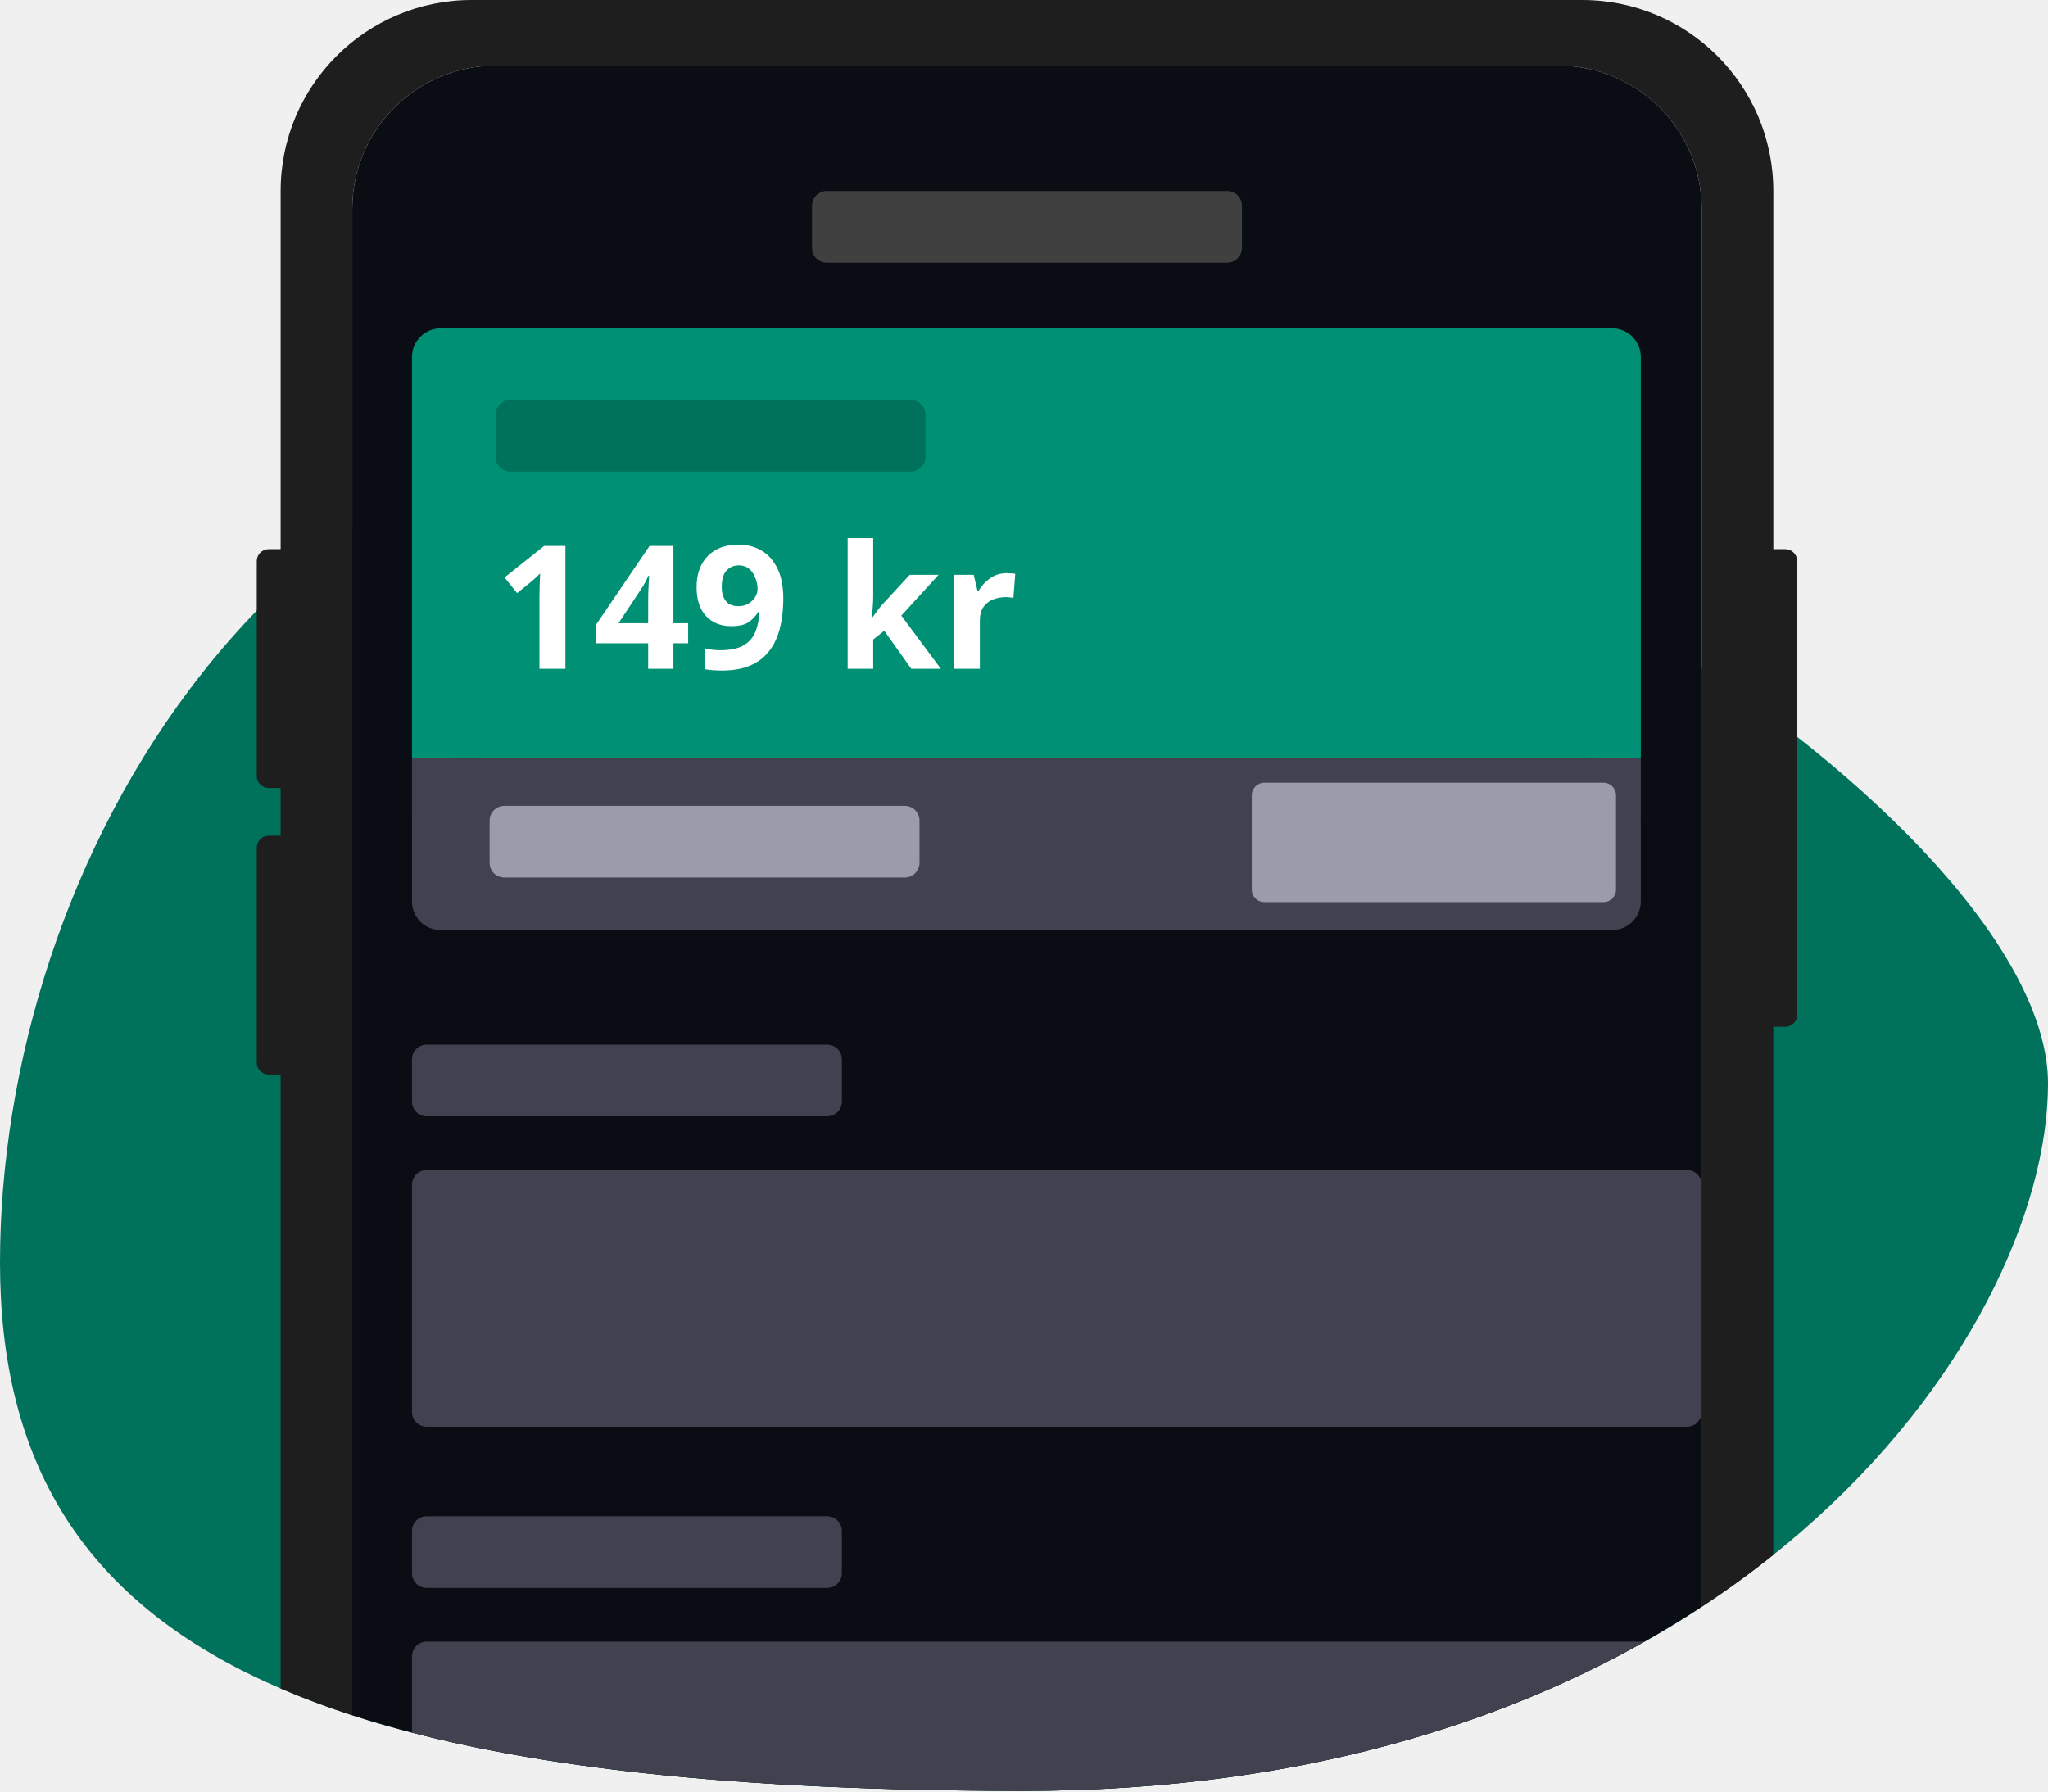
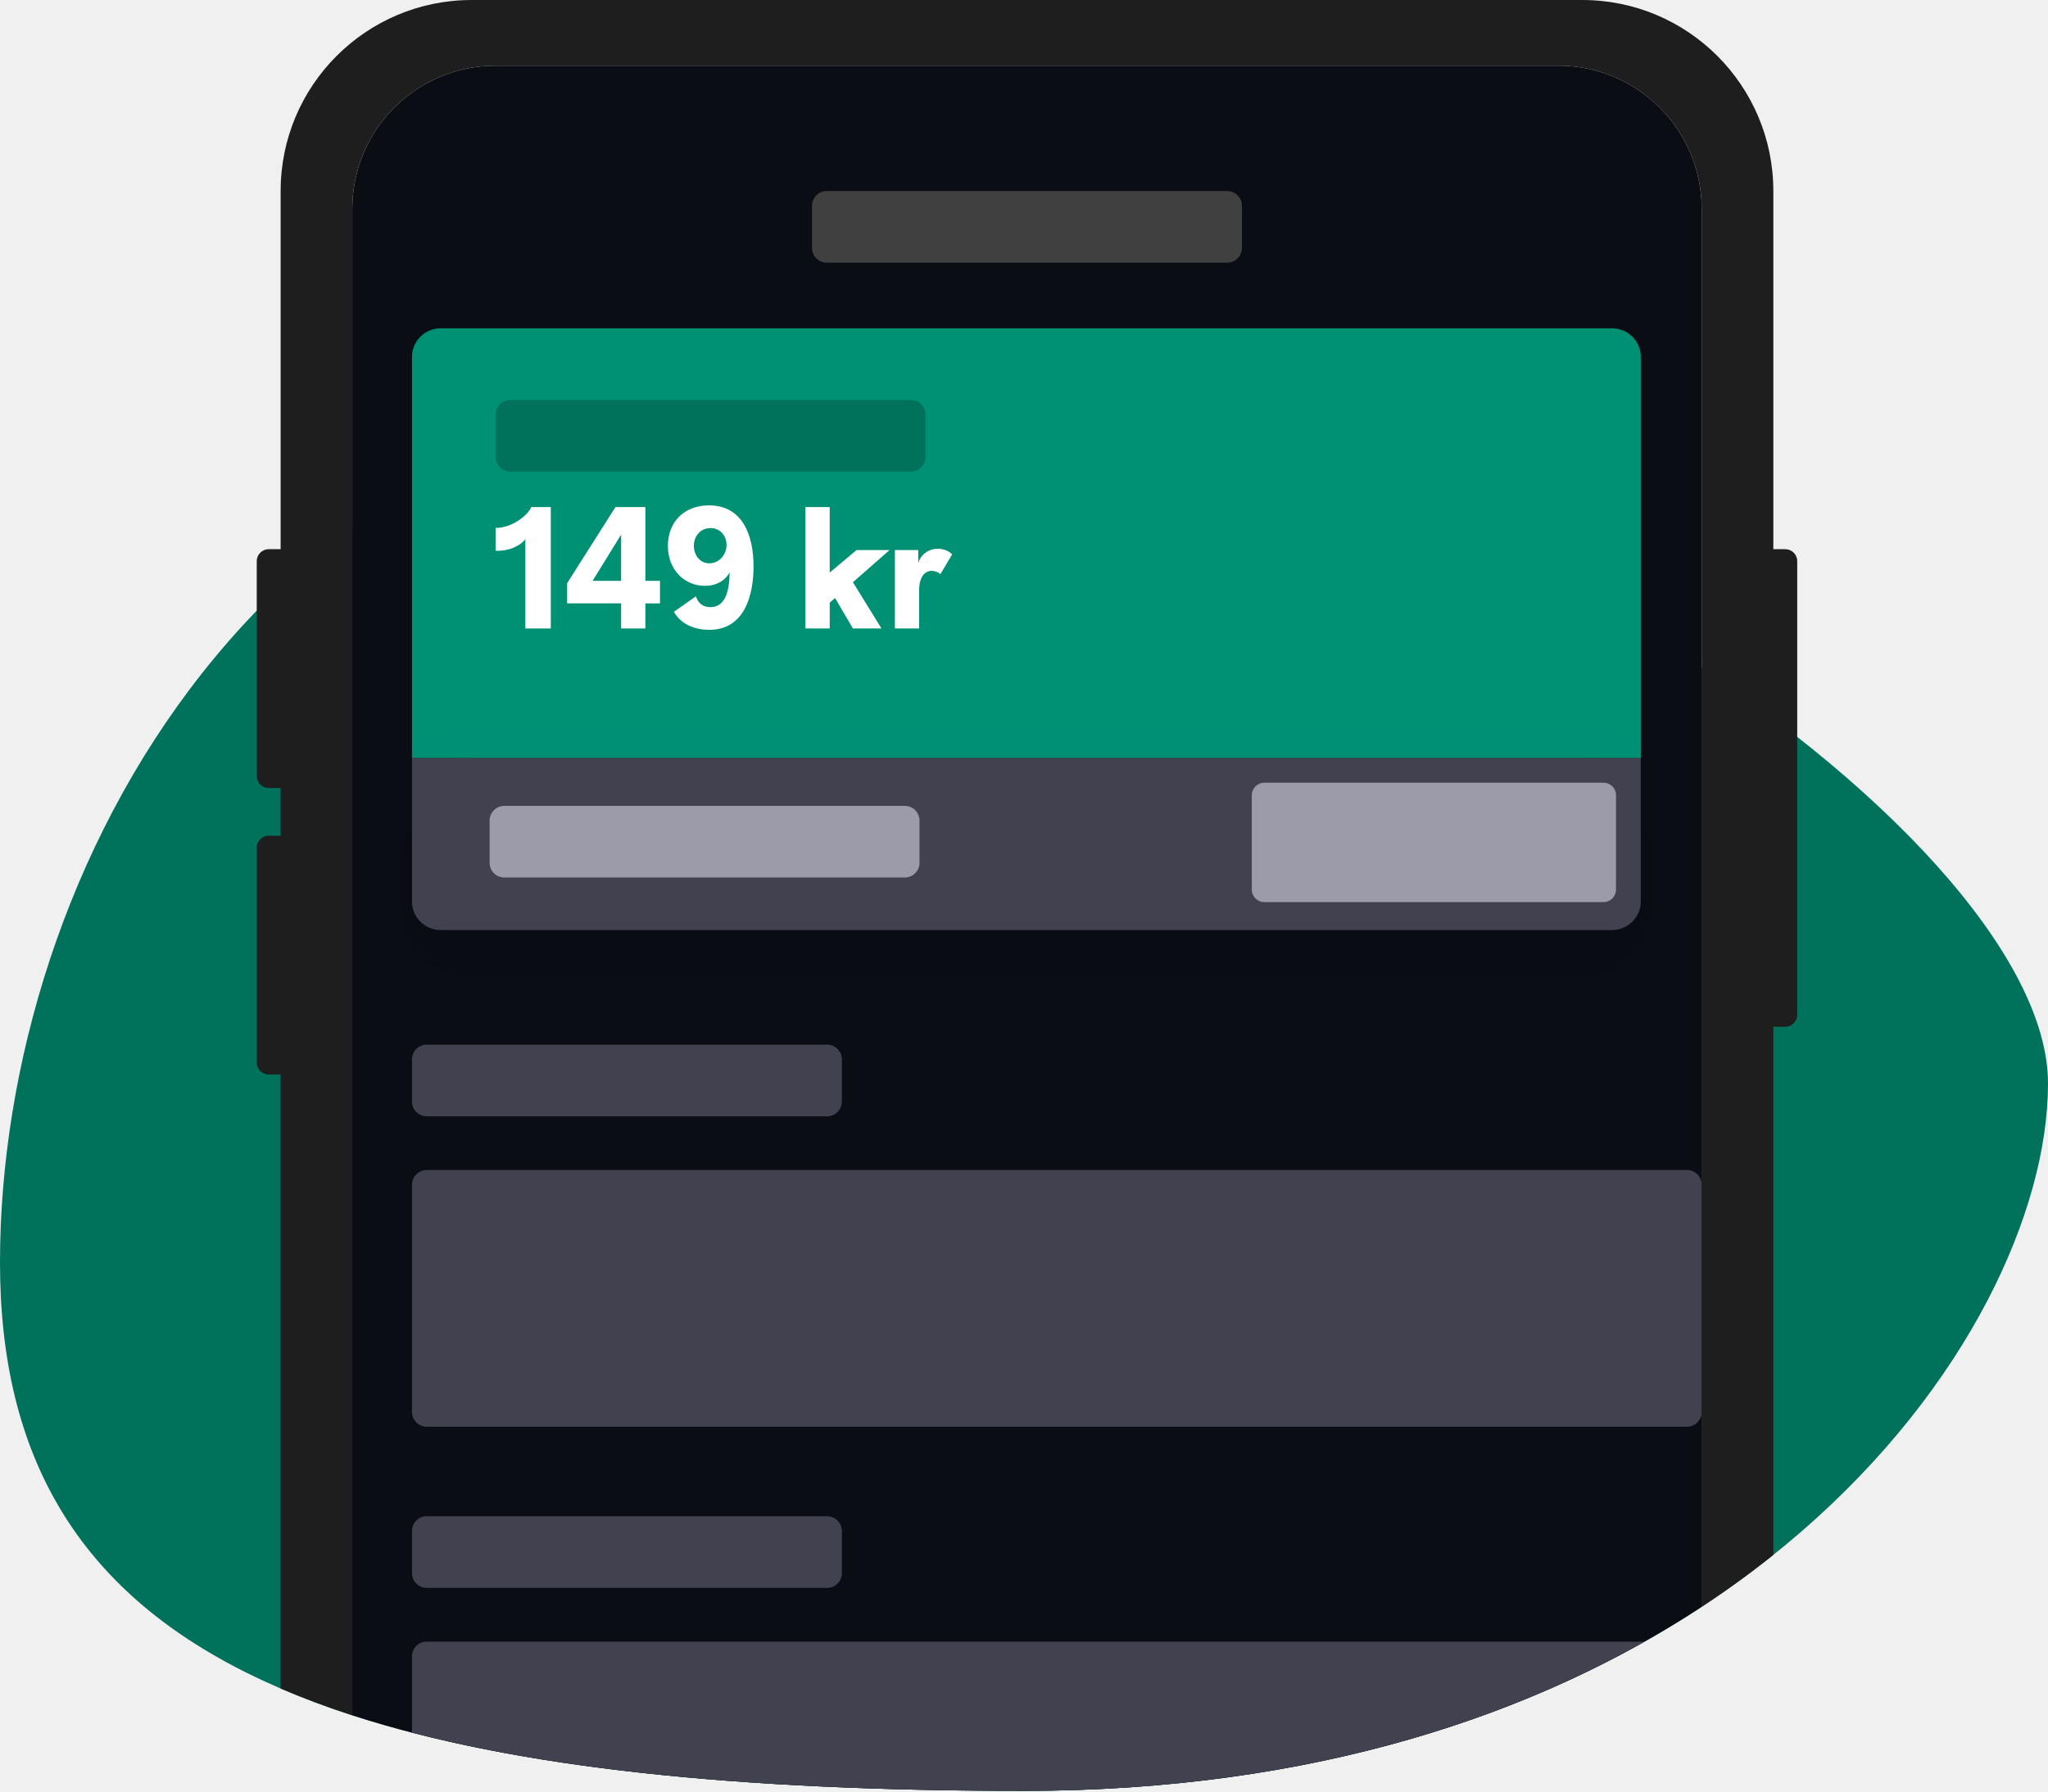
<svg xmlns="http://www.w3.org/2000/svg" xmlns:xlink="http://www.w3.org/1999/xlink" width="328" height="287" viewBox="0 0 328 287">
  <defs>
    <path id="a" d="M272.536 257.404C246.286 274.644 210.36 286.88 164 286.88c-45.798 0-81.416-3.622-107.58-12.1V33.47c0-12.676 10.275-22.951 22.95-22.951h170.216c12.675 0 22.95 10.275 22.95 22.95v223.935z" />
    <path id="d" d="M4.59 68.851h187.62a4.59 4.59 0 0 1 4.59 4.59v22.95H0v-22.95a4.59 4.59 0 0 1 4.59-4.59z" />
    <filter id="c" width="118.3%" height="230.7%" x="-9.1%" y="-87.1%" filterUnits="objectBoundingBox">
      <feOffset dy="-6" in="SourceAlpha" result="shadowOffsetOuter1" />
      <feGaussianBlur in="shadowOffsetOuter1" result="shadowBlurOuter1" stdDeviation="5" />
      <feColorMatrix in="shadowBlurOuter1" values="0 0 0 0 0 0 0 0 0 0 0 0 0 0 0 0 0 0 0.1 0" />
    </filter>
  </defs>
  <g fill="none" fill-rule="evenodd">
    <path fill="#00715B" d="M164 286.88c112.978 0 164-72.676 164-113.317 0-40.642-104.663-113.318-195.238-113.318S0 139.667 0 202.25c0 62.583 51.022 84.63 164 84.63z" />
    <path fill="#1E1E1E" d="M162.417 286.879l-.477-.001c.685.002 1.371.002 2.06.002l-1.583-.001zm3.184-.003h-.144c.208 0 .417-.002.625-.004l-.624.004h.143zm-8.13-.02a812.945 812.945 0 0 0 .247.001zm9.724.005l-.153.002.428-.006-.428.006.153-.002zm1.584-.024l-.19.003.372-.007-.372.007.19-.003zm1.577-.034l-.154.004.282-.007-.283.007.155-.004zm1.568-.043l-.44.013.644-.02-.644.02.44-.013zm-21.936 0l.061.002-.06-.001zm-1.814-.034l.55.011-.551-.01zm-4.969-.117a672.819 672.819 0 0 0 .854.022zm-.86-.025l.347.01-.347-.01zm34.233-.011l-.205.01c.276-.013.552-.027.827-.042l-.826.042.204-.01zm1.535-.08l-.341.018.887-.05-.887.05.341-.019zm-38.59.004l.129.005-.13-.005zm-2.913-.103a619.355 619.355 0 0 0 .143.006zm43.03.008l-.467.029c.257-.016.514-.031.77-.048l-.769.048.466-.029zm-44.693-.073a600.617 600.617 0 0 0 .37.015zm46.211-.026l-.478.032c.27-.017.54-.036.81-.055l-.809.055c.16-.01.319-.02.477-.032zm-47.466-.026l.264.011-.264-.01zm48.977-.082l-.932.068a237.246 237.246 0 0 0 .932-.068zm-50.483.016l.28.013-.28-.013zm-1.238-.057l.345.016-.344-.016zm-1.762-.086l.592.03-.592-.03zm-1.083-.056l.936.048-.937-.048zm57.561-.06l-.152.013.615-.054-.615.054.152-.013zm1.485-.135l-.171.016.49-.046-.49.046.171-.016zm-64.86-.143l.531.033a498.15 498.15 0 0 1-.53-.033zm66.338 0l-.261.026.655-.066-.656.066c.087-.01.175-.018.262-.027zm-67.685-.088l.932.061-.932-.061zm69.153-.065l-.521.055c.312-.032.624-.066.935-.1l-.935.1.521-.055zm-72.775-.19a468.636 468.636 0 0 0 .041.003zm74.236.03l-.813.09c.339-.037.677-.075 1.015-.114l-1.015.114.813-.09zm1.534-.18l-.081.01a225.997 225.997 0 0 1 .081-.01zm-78.8-.085l.532.043-.532-.043zm-1.197-.099l.6.05-.6-.05zm81.36.015l-.08.01.615-.078-.615.078.08-.01zm-82.393-.102l.15.012-.15-.012zm83.829-.084l-.159.02.39-.051-.39.052.159-.021zm-86.426-.148a415.31 415.31 0 0 0 .064.005zm87.854-.047l-.094.013.316-.044-.316.044.094-.013zm-89.249-.085l.206.02-.205-.02zm90.668-.118l-.336.049.625-.092-.624.091.335-.048zm-93.4-.154l.682.07-.683-.07zm94.812-.058l-.46.07.658-.1-.658.1.46-.07zm-95.849-.05l.383.04a377.44 377.44 0 0 1-.382-.04zm97.252-.17l-.337.054.42-.067-.42.067.337-.054zm1.395-.227l-.245.04a214.342 214.342 0 0 0 .245-.04zm-106.437-.513l1.01.128-.418-.053-.592-.075zm109.203.033l-.064.011.245-.044-.245.044.064-.011zm1.37-.252l-.335.063.62-.116-.62.116.336-.063zm-112.486-.032l.114.015-.115-.016h.001zm113.85-.228l-.25.049.46-.09-.46.09.25-.049zm-116.65-.162a306.51 306.51 0 0 0 .554.08zm118.004-.105l-.508.101.651-.13-.651.13.508-.1zm-118.785-.008l.167.025-.167-.025zm-1.633-.243l.777.117a303.33 303.33 0 0 1-.138-.02l-.64-.097zm123.102-.307l-.086.019.534-.115-.533.115.085-.019zm1.33-.29l-.114.025.456-.101-.455.101.113-.025zM84.073 281.4l.364.063-.364-.063zm131.063-.036l-.279.064.555-.127-.554.126c.093-.02.186-.042.278-.063zm-133.359-.368l.53.095-.53-.095zm134.673.063l-.126.03.274-.065-.273.064.125-.03zm-135.553-.224l.12.022-.12-.022zm137.18-.167l-.321.078a199.505 199.505 0 0 1 .32-.078zm-138.325-.048l.499.094c-.167-.03-.333-.062-.5-.094zm-1.2-.23a240.973 240.973 0 0 0 .292.056zm-3.097-.625l.28.058-.28-.058zm146.17 0l-.126.033.437-.116-.437.116.126-.034zm1.273-.342l-.041.011.137-.037-.138.037.042-.011zm-149.574-.115l.406.089-.407-.089zm150.84-.234l-.26.072.555-.154-.555.154.26-.072zm1.257-.355l-.175.05.28-.08-.28.08.175-.05zm-155.396-.162l.562.132-.13-.03zm156.645-.2l-.333.097.507-.15-.507.15.333-.098zm-157.483 0l.385.092-.385-.092zm-.933-.227l.275.067-.275-.067zm-.958-.239l.381.096-.38-.096zm161.849-.28l-.033.01.259-.08-.26.08.034-.01zm1.225-.383l-.11.035.261-.083-.262.083.111-.035zm1.217-.39l-.115.038.33-.107-.33.107.115-.038zm-169.11-.23l.106.031-.106-.03zm170.32-.166l-.282.094.52-.173-.52.172c.094-.03.188-.062.281-.093zm-171.243-.095l.152.043-.151-.043h-.001zm172.444-.307l-.295.1.365-.124-.364.123.294-.1zm-173.375.037l.103.03-.103-.03zM253.41 0c16.9 0 30.6 13.7 30.6 30.6v57.377h1.913c1.056 0 1.913.856 1.913 1.912v72.677a1.913 1.913 0 0 1-1.913 1.912h-1.912v84.606a151.87 151.87 0 0 1-11.475 8.32V33.47c0-12.675-10.276-22.95-22.951-22.95H79.37c-12.675 0-22.95 10.275-22.95 22.95V274.78a131.667 131.667 0 0 1-11.475-4.29v-98.362h-1.913a1.913 1.913 0 0 1-1.912-1.912V135.79c0-1.056.856-1.912 1.912-1.912h1.913v-7.65h-1.913a1.913 1.913 0 0 1-1.912-1.913V89.889c0-1.056.856-1.912 1.912-1.912h1.913V30.6C44.945 13.7 58.645 0 75.545 0h177.866zm-14.688 274.366l-.1.037.375-.14-.376.14.1-.037zm1.16-.434l-.251.095.452-.171-.452.17c.084-.03.168-.063.252-.094zm1.154-.44l-.272.104.512-.197-.512.197.272-.105zm1.146-.447l-.546.214.672-.264-.672.264.546-.214zm4.502-1.844l-.136.058.362-.155-.362.155.136-.058zm1.106-.476l-.345.15.689-.3-.688.3.344-.15zm1.098-.48l-.56.245.737-.324-.736.324.559-.246zm2.171-.98l-.317.146a170.85 170.85 0 0 0 .317-.146zm1.075-.497l-.075.035c.104-.05.209-.098.313-.147l-.314.147.076-.035zm1.066-.503l-.14.066.472-.225-.472.225.14-.066zm1.058-.509l-.297.144.537-.26-.536.26.296-.144zm1.05-.513l-.271.133.424-.209-.424.21.272-.134zm5.136-2.645l-.284.152c.226-.12.45-.241.674-.363l-.673.363.283-.152zm1.003-.544l-.33.18.473-.258-.472.258.33-.18zm.996-.548l-.162.09.242-.135-.243.135.163-.09zm2.94-1.673l-.037.02c.08-.045.159-.092.238-.138l-.238.14.037-.022zm.964-.567l-.155.092.389-.231-.39.23.156-.091zm.957-.572l-.221.133.434-.261-.434.261.221-.133zm.949-.575l-.266.162.427-.261-.426.26.265-.161zm.94-.58l-.252.157.303-.189-.303.189.253-.157zm2.59-1.643l.188-.123zM95.9 283.177l-.193-.025.801.104-.608-.079zm-7.033-.997l-.385-.06.899.139-.514-.079zm130.331-1.79l-.145.036c-.306.077-.613.153-.92.228l1.065-.264z" />
    <mask id="b" fill="#fff">
      <use xlink:href="#a" />
    </mask>
    <use fill="#0A0D14" xlink:href="#a" />
    <rect width="68.851" height="11.475" x="130.052" y="30.601" fill="#404040" mask="url(#b)" rx="2.355" />
    <rect width="68.851" height="11.475" x="65.983" y="167.347" fill="#414150" mask="url(#b)" rx="2.355" />
    <rect width="68.851" height="11.475" x="65.983" y="242.892" fill="#414150" mask="url(#b)" rx="2.355" />
    <rect width="206.554" height="41.12" x="65.983" y="187.429" fill="#414150" mask="url(#b)" rx="2.355" />
    <rect width="206.554" height="41.12" x="65.983" y="262.974" fill="#414150" mask="url(#b)" rx="2.355" />
    <g mask="url(#b)">
      <g transform="translate(65.983 52.595)">
        <path fill="#009175" d="M4.59 0h187.62a4.59 4.59 0 0 1 4.59 4.59v64.261H0V4.591A4.59 4.59 0 0 1 4.59 0z" />
        <rect width="68.851" height="11.475" x="13.388" y="11.475" fill="#00715B" rx="2.355" />
        <g transform="matrix(1 0 0 -1 0 165.243)">
          <use fill="#000" filter="url(#c)" xlink:href="#d" />
          <use fill="#414150" xlink:href="#d" />
        </g>
        <rect width="58.332" height="19.125" x="134.499" y="72.791" fill="#9B9BAA" rx="2.008" />
        <rect width="68.851" height="11.475" x="12.431" y="76.501" fill="#9B9BAA" rx="2.355" />
-         <text font-family="SoRay-ExtraBold, So Ray" font-size="27.541" font-weight="600">
-           <tspan x="13.197" y="54.541" fill="#FFF">149 kr</tspan>
-         </text>
+         <path fill="#FFF" fill-rule="nonzero" d="M18.154 48.081h4.076V28.637h-3.112c-.716 1.515-3.25 3.36-5.729 3.333v3.663c3.03.11 4.682-1.598 4.765-1.9V48.08zm15.34 0h3.883v-4.02h2.341v-3.609h-2.34V28.637h-4.793l-7.739 12.2v3.223h8.648v4.021zm-4.572-7.629l4.572-7.408v7.408h-4.572zm18.893-8.455c1.542 0 2.561 1.24 2.561 2.7 0 1.57-1.184 2.946-2.754 2.946-1.542 0-2.478-1.35-2.478-2.809 0-1.542 1.074-2.837 2.67-2.837zm-.028 12.669c-1.322 0-2.01-.771-2.313-1.735l-3.525 2.479c1.157 2.093 3.497 2.891 5.646 2.891 5.783 0 7.105-5.756 7.105-10.135 0-5.122-1.818-9.804-7.133-9.804-3.993 0-6.582 2.671-6.582 6.472 0 3.883 2.671 6.417 5.921 6.417 3.03 0 3.966-2.176 3.966-2.176-.028 3.14-.744 5.591-3.085 5.591zm15.23 3.415h3.884V43.95l.853-.744 2.864 4.875h4.572l-4.572-7.408 5.867-5.15h-5.288L66.9 39.13V28.637h-3.884v19.444zm14.321 0V35.523h3.746v2.093c.385-1.46 1.79-2.314 3.112-2.314.936 0 1.873.413 2.313.91l-1.872 3.166c-.33-.303-.882-.523-1.405-.523-1.102 0-2.01.936-2.01 3.14v6.086h-3.884z" />
      </g>
    </g>
  </g>
</svg>
